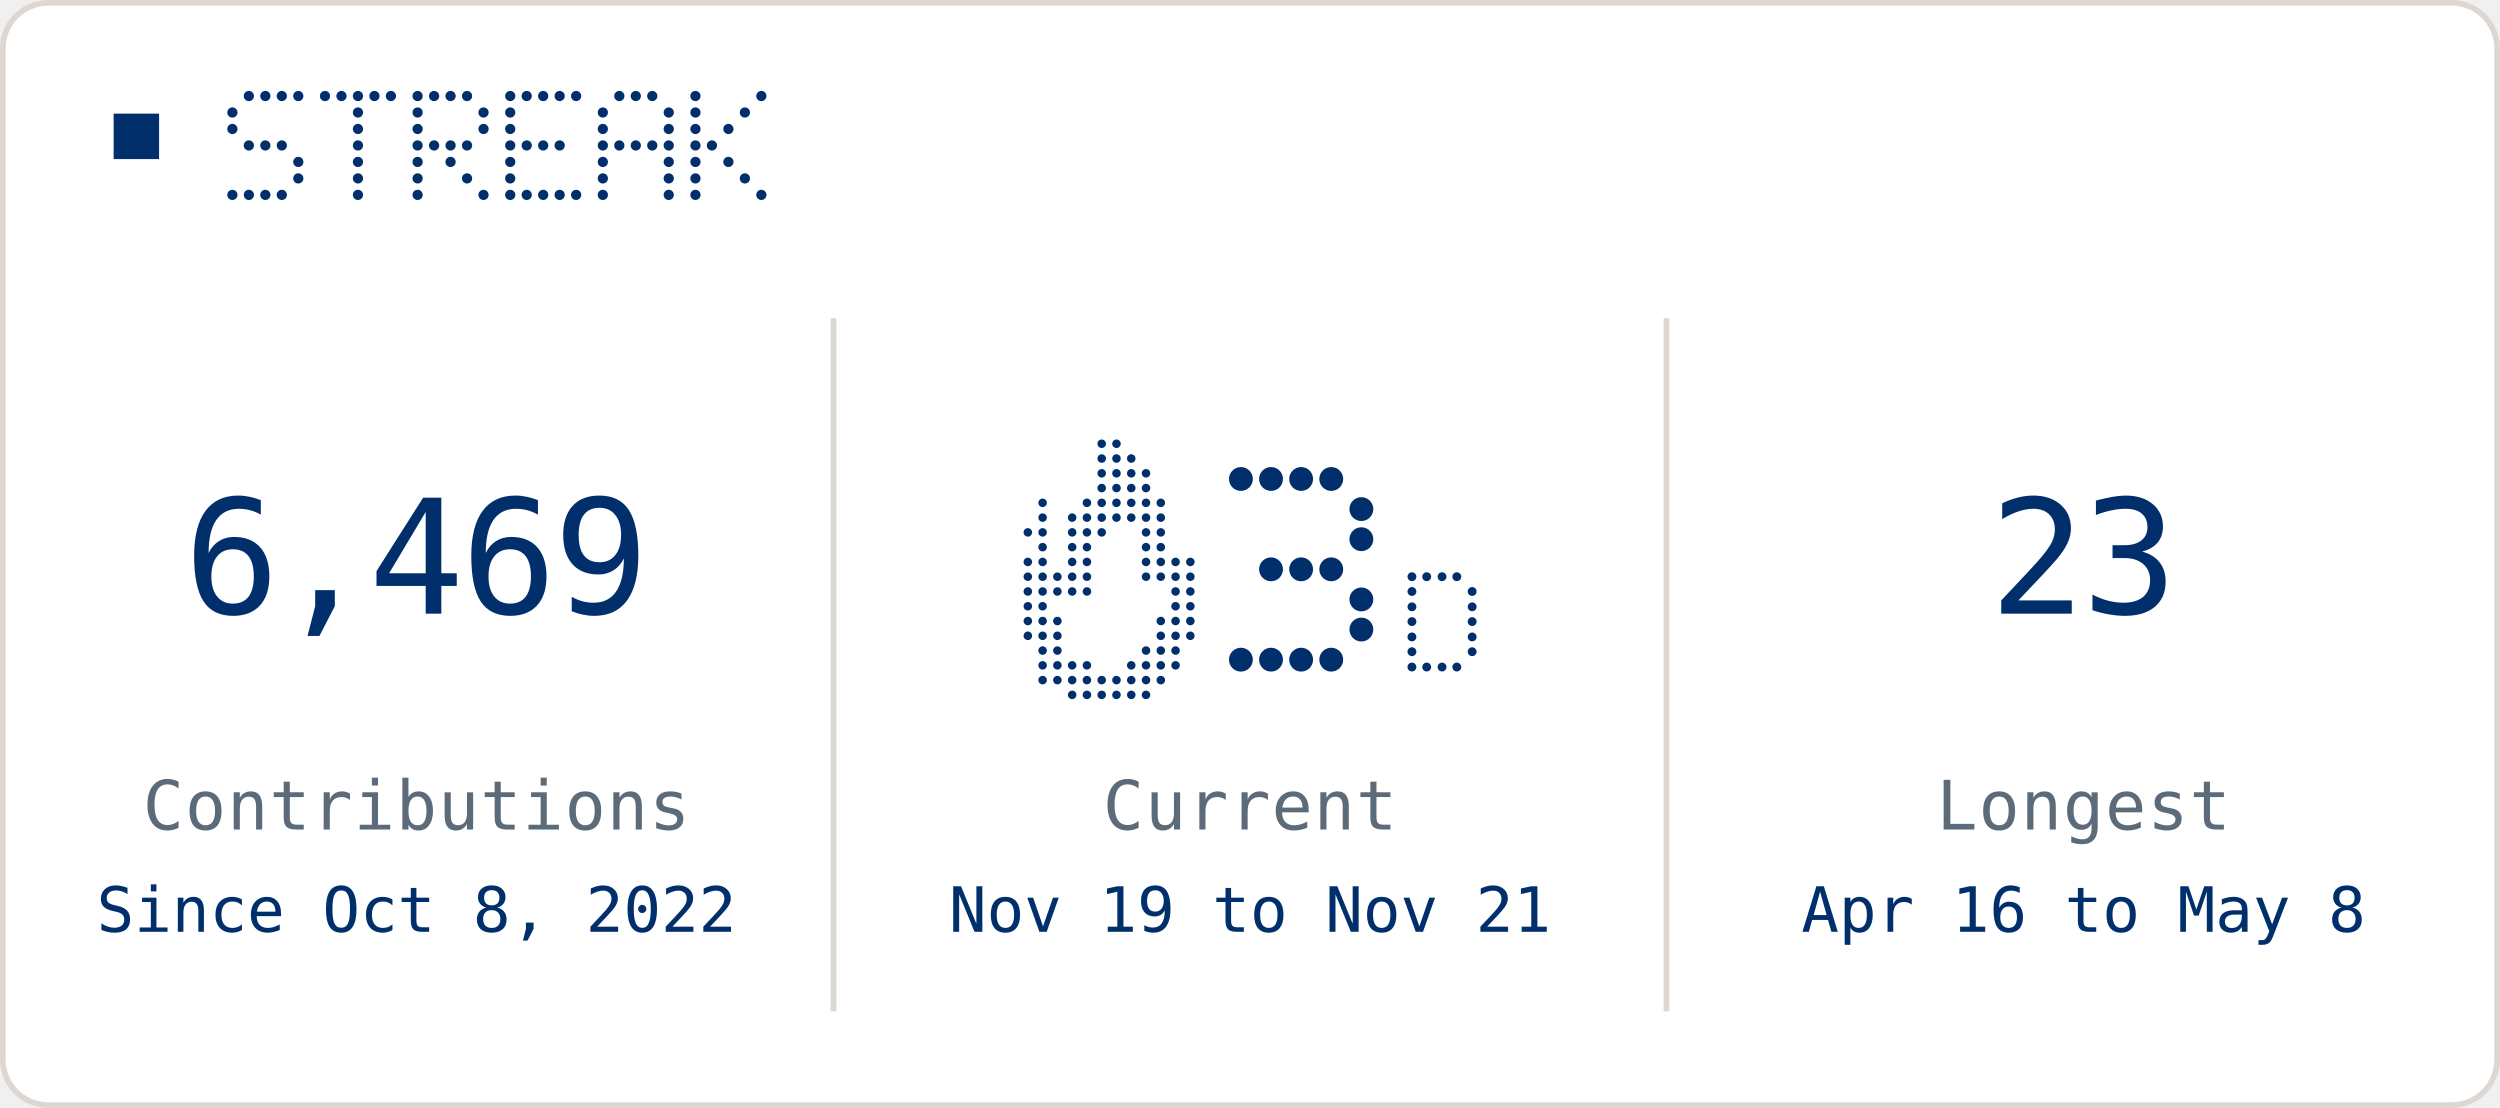
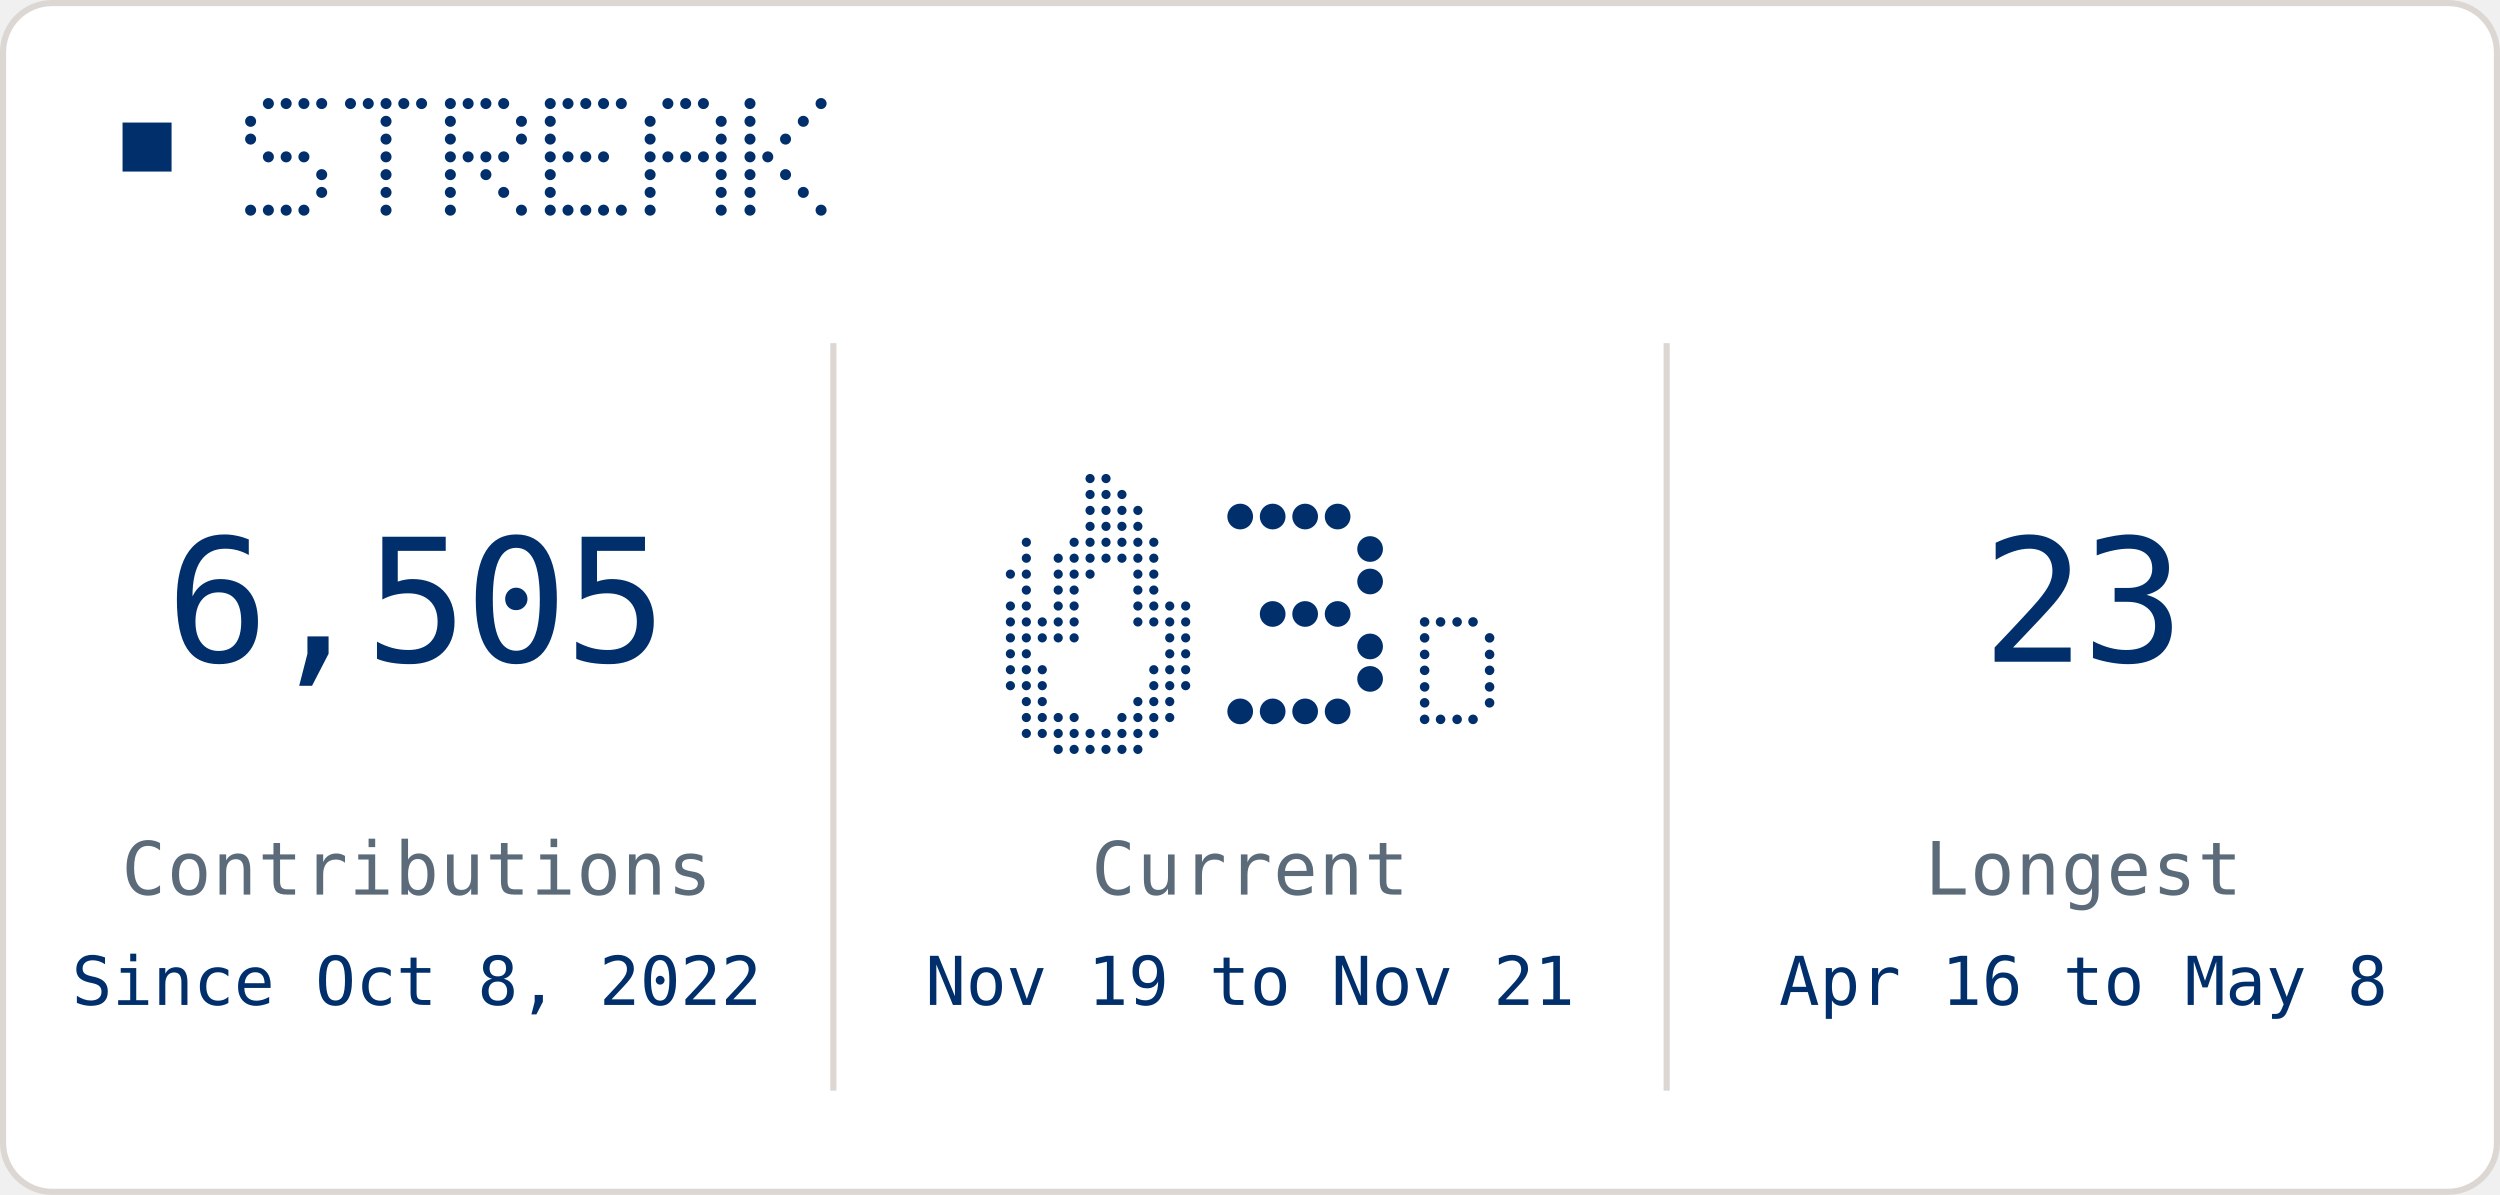
- <svg xmlns="http://www.w3.org/2000/svg" width="440" height="195" viewBox="0 0 440 195" role="img">
-   <rect x="0.5" y="0.5" width="439" height="194" rx="8" fill="#FFFFFF" stroke="#DCD7D2" />
+ <svg xmlns="http://www.w3.org/2000/svg" width="408" height="195" viewBox="0 0 408 195" role="img">
+   <rect x="0.5" y="0.5" width="407" height="194" rx="8" fill="#FFFFFF" stroke="#DCD7D2" />
  <rect x="20" y="20" width="8" height="8" fill="#002F6C" />
  <circle cx="43.8" cy="16.9" r="0.90" fill="#002F6C" />
  <circle cx="46.7" cy="16.9" r="0.90" fill="#002F6C" />
  <circle cx="49.6" cy="16.9" r="0.90" fill="#002F6C" />
  <circle cx="52.5" cy="16.9" r="0.90" fill="#002F6C" />
  <circle cx="40.9" cy="19.8" r="0.90" fill="#002F6C" />
  <circle cx="40.9" cy="22.7" r="0.90" fill="#002F6C" />
  <circle cx="43.8" cy="25.6" r="0.90" fill="#002F6C" />
  <circle cx="46.7" cy="25.6" r="0.90" fill="#002F6C" />
  <circle cx="49.6" cy="25.6" r="0.90" fill="#002F6C" />
  <circle cx="52.5" cy="28.5" r="0.90" fill="#002F6C" />
  <circle cx="52.5" cy="31.4" r="0.90" fill="#002F6C" />
  <circle cx="40.9" cy="34.3" r="0.90" fill="#002F6C" />
  <circle cx="43.8" cy="34.3" r="0.90" fill="#002F6C" />
  <circle cx="46.7" cy="34.3" r="0.90" fill="#002F6C" />
  <circle cx="49.6" cy="34.3" r="0.90" fill="#002F6C" />
  <circle cx="57.2" cy="16.9" r="0.90" fill="#002F6C" />
  <circle cx="60.1" cy="16.9" r="0.90" fill="#002F6C" />
  <circle cx="63.0" cy="16.9" r="0.90" fill="#002F6C" />
  <circle cx="65.9" cy="16.9" r="0.90" fill="#002F6C" />
  <circle cx="68.8" cy="16.9" r="0.90" fill="#002F6C" />
  <circle cx="63.0" cy="19.8" r="0.90" fill="#002F6C" />
  <circle cx="63.0" cy="22.7" r="0.90" fill="#002F6C" />
  <circle cx="63.0" cy="25.6" r="0.90" fill="#002F6C" />
  <circle cx="63.0" cy="28.5" r="0.90" fill="#002F6C" />
  <circle cx="63.0" cy="31.4" r="0.90" fill="#002F6C" />
  <circle cx="63.0" cy="34.3" r="0.90" fill="#002F6C" />
  <circle cx="73.5" cy="16.9" r="0.90" fill="#002F6C" />
  <circle cx="76.4" cy="16.9" r="0.90" fill="#002F6C" />
  <circle cx="79.3" cy="16.9" r="0.90" fill="#002F6C" />
  <circle cx="82.2" cy="16.9" r="0.90" fill="#002F6C" />
  <circle cx="73.5" cy="19.8" r="0.90" fill="#002F6C" />
  <circle cx="85.1" cy="19.8" r="0.90" fill="#002F6C" />
  <circle cx="73.5" cy="22.7" r="0.90" fill="#002F6C" />
  <circle cx="85.1" cy="22.7" r="0.90" fill="#002F6C" />
  <circle cx="73.5" cy="25.6" r="0.90" fill="#002F6C" />
  <circle cx="76.4" cy="25.6" r="0.90" fill="#002F6C" />
  <circle cx="79.3" cy="25.6" r="0.90" fill="#002F6C" />
  <circle cx="82.2" cy="25.6" r="0.90" fill="#002F6C" />
  <circle cx="73.5" cy="28.5" r="0.90" fill="#002F6C" />
  <circle cx="79.3" cy="28.5" r="0.90" fill="#002F6C" />
  <circle cx="73.5" cy="31.4" r="0.90" fill="#002F6C" />
  <circle cx="82.2" cy="31.4" r="0.90" fill="#002F6C" />
  <circle cx="73.5" cy="34.3" r="0.90" fill="#002F6C" />
  <circle cx="85.1" cy="34.3" r="0.90" fill="#002F6C" />
  <circle cx="89.8" cy="16.9" r="0.90" fill="#002F6C" />
  <circle cx="92.7" cy="16.9" r="0.90" fill="#002F6C" />
  <circle cx="95.6" cy="16.9" r="0.90" fill="#002F6C" />
  <circle cx="98.5" cy="16.9" r="0.90" fill="#002F6C" />
  <circle cx="101.4" cy="16.9" r="0.90" fill="#002F6C" />
  <circle cx="89.8" cy="19.8" r="0.90" fill="#002F6C" />
  <circle cx="89.8" cy="22.7" r="0.90" fill="#002F6C" />
  <circle cx="89.8" cy="25.6" r="0.90" fill="#002F6C" />
  <circle cx="92.7" cy="25.6" r="0.90" fill="#002F6C" />
  <circle cx="95.6" cy="25.6" r="0.90" fill="#002F6C" />
  <circle cx="98.5" cy="25.6" r="0.90" fill="#002F6C" />
  <circle cx="89.8" cy="28.5" r="0.90" fill="#002F6C" />
  <circle cx="89.8" cy="31.4" r="0.90" fill="#002F6C" />
  <circle cx="89.8" cy="34.3" r="0.90" fill="#002F6C" />
  <circle cx="92.7" cy="34.3" r="0.90" fill="#002F6C" />
  <circle cx="95.6" cy="34.3" r="0.90" fill="#002F6C" />
  <circle cx="98.5" cy="34.3" r="0.90" fill="#002F6C" />
  <circle cx="101.4" cy="34.3" r="0.90" fill="#002F6C" />
  <circle cx="109.0" cy="16.9" r="0.90" fill="#002F6C" />
  <circle cx="111.9" cy="16.9" r="0.90" fill="#002F6C" />
  <circle cx="114.8" cy="16.9" r="0.90" fill="#002F6C" />
  <circle cx="106.1" cy="19.8" r="0.90" fill="#002F6C" />
  <circle cx="117.7" cy="19.8" r="0.90" fill="#002F6C" />
  <circle cx="106.1" cy="22.7" r="0.90" fill="#002F6C" />
  <circle cx="117.7" cy="22.7" r="0.90" fill="#002F6C" />
  <circle cx="106.1" cy="25.6" r="0.90" fill="#002F6C" />
  <circle cx="109.0" cy="25.6" r="0.90" fill="#002F6C" />
  <circle cx="111.9" cy="25.6" r="0.90" fill="#002F6C" />
  <circle cx="114.8" cy="25.6" r="0.90" fill="#002F6C" />
  <circle cx="117.7" cy="25.6" r="0.90" fill="#002F6C" />
  <circle cx="106.1" cy="28.5" r="0.90" fill="#002F6C" />
  <circle cx="117.7" cy="28.5" r="0.90" fill="#002F6C" />
  <circle cx="106.1" cy="31.4" r="0.90" fill="#002F6C" />
  <circle cx="117.7" cy="31.4" r="0.90" fill="#002F6C" />
  <circle cx="106.1" cy="34.3" r="0.90" fill="#002F6C" />
  <circle cx="117.7" cy="34.3" r="0.90" fill="#002F6C" />
  <circle cx="122.4" cy="16.9" r="0.90" fill="#002F6C" />
  <circle cx="134.0" cy="16.9" r="0.90" fill="#002F6C" />
  <circle cx="122.4" cy="19.8" r="0.90" fill="#002F6C" />
  <circle cx="131.1" cy="19.8" r="0.90" fill="#002F6C" />
  <circle cx="122.4" cy="22.7" r="0.90" fill="#002F6C" />
  <circle cx="128.2" cy="22.7" r="0.90" fill="#002F6C" />
  <circle cx="122.4" cy="25.6" r="0.90" fill="#002F6C" />
  <circle cx="125.3" cy="25.6" r="0.90" fill="#002F6C" />
  <circle cx="122.4" cy="28.5" r="0.90" fill="#002F6C" />
  <circle cx="128.2" cy="28.5" r="0.90" fill="#002F6C" />
  <circle cx="122.4" cy="31.4" r="0.90" fill="#002F6C" />
  <circle cx="131.1" cy="31.4" r="0.90" fill="#002F6C" />
  <circle cx="122.4" cy="34.3" r="0.90" fill="#002F6C" />
  <circle cx="134.0" cy="34.3" r="0.90" fill="#002F6C" />
-   <line x1="146.7" y1="56" x2="146.7" y2="178" stroke="#DCD7D2" />
-   <line x1="293.3" y1="56" x2="293.3" y2="178" stroke="#DCD7D2" />
-   <text x="73.3" y="108" fill="#002F6C" text-anchor="middle" font-family="ui-monospace, Geist Mono, monospace" font-size="28" letter-spacing="-0.6" dominant-baseline="auto">6,469</text>
-   <text x="73.3" y="146" fill="#5C6B7A" text-anchor="middle" font-family="ui-monospace, Geist Mono, monospace" font-size="12" letter-spacing="0.2" dominant-baseline="auto">Contributions</text>
-   <text x="73.3" y="164" fill="#002F6C" text-anchor="middle" font-family="ui-monospace, Geist Mono, monospace" font-size="11" letter-spacing="0" dominant-baseline="auto">Since Oct 8, 2022</text>
-   <circle cx="193.9" cy="78.1" r="0.75" fill="#002F6C" />
-   <circle cx="196.5" cy="78.1" r="0.75" fill="#002F6C" />
-   <circle cx="193.9" cy="80.7" r="0.75" fill="#002F6C" />
-   <circle cx="196.5" cy="80.7" r="0.75" fill="#002F6C" />
-   <circle cx="199.1" cy="80.7" r="0.75" fill="#002F6C" />
-   <circle cx="193.9" cy="83.3" r="0.75" fill="#002F6C" />
-   <circle cx="196.5" cy="83.3" r="0.75" fill="#002F6C" />
-   <circle cx="199.1" cy="83.3" r="0.75" fill="#002F6C" />
-   <circle cx="201.7" cy="83.3" r="0.75" fill="#002F6C" />
-   <circle cx="193.9" cy="85.9" r="0.75" fill="#002F6C" />
-   <circle cx="196.5" cy="85.9" r="0.75" fill="#002F6C" />
-   <circle cx="199.1" cy="85.9" r="0.75" fill="#002F6C" />
-   <circle cx="201.7" cy="85.9" r="0.75" fill="#002F6C" />
-   <circle cx="183.5" cy="88.5" r="0.75" fill="#002F6C" />
-   <circle cx="191.3" cy="88.5" r="0.75" fill="#002F6C" />
-   <circle cx="193.9" cy="88.5" r="0.75" fill="#002F6C" />
-   <circle cx="196.5" cy="88.5" r="0.75" fill="#002F6C" />
-   <circle cx="199.1" cy="88.5" r="0.75" fill="#002F6C" />
-   <circle cx="201.7" cy="88.5" r="0.75" fill="#002F6C" />
-   <circle cx="204.3" cy="88.5" r="0.75" fill="#002F6C" />
-   <circle cx="183.5" cy="91.1" r="0.75" fill="#002F6C" />
-   <circle cx="188.7" cy="91.1" r="0.75" fill="#002F6C" />
-   <circle cx="191.3" cy="91.1" r="0.75" fill="#002F6C" />
-   <circle cx="193.9" cy="91.1" r="0.75" fill="#002F6C" />
-   <circle cx="196.5" cy="91.1" r="0.75" fill="#002F6C" />
-   <circle cx="199.1" cy="91.1" r="0.75" fill="#002F6C" />
-   <circle cx="201.7" cy="91.1" r="0.75" fill="#002F6C" />
-   <circle cx="204.3" cy="91.1" r="0.75" fill="#002F6C" />
-   <circle cx="180.9" cy="93.7" r="0.75" fill="#002F6C" />
-   <circle cx="183.5" cy="93.7" r="0.75" fill="#002F6C" />
-   <circle cx="188.7" cy="93.7" r="0.75" fill="#002F6C" />
-   <circle cx="191.3" cy="93.7" r="0.75" fill="#002F6C" />
-   <circle cx="193.9" cy="93.7" r="0.75" fill="#002F6C" />
-   <circle cx="201.7" cy="93.7" r="0.75" fill="#002F6C" />
-   <circle cx="204.3" cy="93.7" r="0.75" fill="#002F6C" />
-   <circle cx="183.5" cy="96.3" r="0.75" fill="#002F6C" />
-   <circle cx="188.7" cy="96.3" r="0.75" fill="#002F6C" />
-   <circle cx="191.3" cy="96.3" r="0.75" fill="#002F6C" />
-   <circle cx="201.7" cy="96.3" r="0.75" fill="#002F6C" />
-   <circle cx="204.3" cy="96.3" r="0.75" fill="#002F6C" />
-   <circle cx="180.9" cy="98.9" r="0.75" fill="#002F6C" />
-   <circle cx="183.5" cy="98.9" r="0.75" fill="#002F6C" />
-   <circle cx="188.7" cy="98.9" r="0.75" fill="#002F6C" />
-   <circle cx="191.3" cy="98.9" r="0.75" fill="#002F6C" />
-   <circle cx="201.7" cy="98.9" r="0.75" fill="#002F6C" />
-   <circle cx="204.3" cy="98.9" r="0.75" fill="#002F6C" />
-   <circle cx="206.9" cy="98.9" r="0.75" fill="#002F6C" />
-   <circle cx="209.5" cy="98.9" r="0.75" fill="#002F6C" />
-   <circle cx="180.9" cy="101.5" r="0.75" fill="#002F6C" />
-   <circle cx="183.5" cy="101.5" r="0.75" fill="#002F6C" />
-   <circle cx="186.1" cy="101.5" r="0.75" fill="#002F6C" />
-   <circle cx="188.7" cy="101.5" r="0.75" fill="#002F6C" />
-   <circle cx="191.3" cy="101.5" r="0.75" fill="#002F6C" />
-   <circle cx="201.7" cy="101.5" r="0.75" fill="#002F6C" />
-   <circle cx="204.3" cy="101.5" r="0.75" fill="#002F6C" />
-   <circle cx="206.9" cy="101.5" r="0.75" fill="#002F6C" />
-   <circle cx="209.5" cy="101.5" r="0.75" fill="#002F6C" />
-   <circle cx="180.9" cy="104.1" r="0.75" fill="#002F6C" />
-   <circle cx="183.5" cy="104.1" r="0.75" fill="#002F6C" />
-   <circle cx="186.1" cy="104.1" r="0.75" fill="#002F6C" />
-   <circle cx="188.7" cy="104.1" r="0.75" fill="#002F6C" />
-   <circle cx="191.3" cy="104.1" r="0.75" fill="#002F6C" />
-   <circle cx="206.9" cy="104.1" r="0.75" fill="#002F6C" />
-   <circle cx="209.5" cy="104.1" r="0.75" fill="#002F6C" />
-   <circle cx="180.9" cy="106.7" r="0.75" fill="#002F6C" />
-   <circle cx="183.5" cy="106.7" r="0.75" fill="#002F6C" />
-   <circle cx="206.9" cy="106.7" r="0.75" fill="#002F6C" />
-   <circle cx="209.5" cy="106.7" r="0.75" fill="#002F6C" />
-   <circle cx="180.9" cy="109.3" r="0.75" fill="#002F6C" />
-   <circle cx="183.5" cy="109.3" r="0.75" fill="#002F6C" />
-   <circle cx="186.1" cy="109.3" r="0.75" fill="#002F6C" />
-   <circle cx="204.3" cy="109.3" r="0.75" fill="#002F6C" />
-   <circle cx="206.9" cy="109.3" r="0.75" fill="#002F6C" />
-   <circle cx="209.5" cy="109.3" r="0.75" fill="#002F6C" />
-   <circle cx="180.9" cy="111.9" r="0.75" fill="#002F6C" />
-   <circle cx="183.5" cy="111.9" r="0.75" fill="#002F6C" />
-   <circle cx="186.1" cy="111.9" r="0.75" fill="#002F6C" />
-   <circle cx="204.3" cy="111.9" r="0.75" fill="#002F6C" />
-   <circle cx="206.9" cy="111.9" r="0.75" fill="#002F6C" />
-   <circle cx="209.5" cy="111.9" r="0.75" fill="#002F6C" />
-   <circle cx="183.5" cy="114.5" r="0.75" fill="#002F6C" />
-   <circle cx="186.1" cy="114.5" r="0.75" fill="#002F6C" />
-   <circle cx="201.7" cy="114.5" r="0.75" fill="#002F6C" />
-   <circle cx="204.3" cy="114.5" r="0.75" fill="#002F6C" />
-   <circle cx="206.9" cy="114.5" r="0.75" fill="#002F6C" />
-   <circle cx="183.5" cy="117.1" r="0.75" fill="#002F6C" />
-   <circle cx="186.1" cy="117.1" r="0.75" fill="#002F6C" />
-   <circle cx="188.7" cy="117.1" r="0.75" fill="#002F6C" />
-   <circle cx="191.3" cy="117.1" r="0.75" fill="#002F6C" />
-   <circle cx="199.1" cy="117.1" r="0.75" fill="#002F6C" />
-   <circle cx="201.7" cy="117.1" r="0.75" fill="#002F6C" />
-   <circle cx="204.3" cy="117.1" r="0.75" fill="#002F6C" />
-   <circle cx="206.9" cy="117.1" r="0.75" fill="#002F6C" />
-   <circle cx="183.5" cy="119.7" r="0.75" fill="#002F6C" />
-   <circle cx="186.1" cy="119.7" r="0.75" fill="#002F6C" />
-   <circle cx="188.7" cy="119.7" r="0.75" fill="#002F6C" />
-   <circle cx="191.3" cy="119.7" r="0.75" fill="#002F6C" />
-   <circle cx="193.9" cy="119.7" r="0.75" fill="#002F6C" />
-   <circle cx="196.5" cy="119.7" r="0.75" fill="#002F6C" />
-   <circle cx="199.1" cy="119.7" r="0.75" fill="#002F6C" />
-   <circle cx="201.7" cy="119.7" r="0.75" fill="#002F6C" />
-   <circle cx="204.3" cy="119.7" r="0.75" fill="#002F6C" />
-   <circle cx="188.7" cy="122.3" r="0.75" fill="#002F6C" />
-   <circle cx="191.3" cy="122.3" r="0.75" fill="#002F6C" />
-   <circle cx="193.9" cy="122.3" r="0.75" fill="#002F6C" />
-   <circle cx="196.5" cy="122.3" r="0.75" fill="#002F6C" />
-   <circle cx="199.1" cy="122.3" r="0.75" fill="#002F6C" />
-   <circle cx="201.7" cy="122.3" r="0.75" fill="#002F6C" />
-   <circle cx="218.4" cy="84.3" r="2.10" fill="#002F6C" />
-   <circle cx="223.7" cy="84.3" r="2.10" fill="#002F6C" />
-   <circle cx="229.0" cy="84.3" r="2.10" fill="#002F6C" />
-   <circle cx="234.3" cy="84.3" r="2.10" fill="#002F6C" />
-   <circle cx="239.6" cy="89.6" r="2.10" fill="#002F6C" />
-   <circle cx="239.6" cy="94.9" r="2.10" fill="#002F6C" />
-   <circle cx="223.7" cy="100.2" r="2.10" fill="#002F6C" />
-   <circle cx="229.0" cy="100.2" r="2.10" fill="#002F6C" />
-   <circle cx="234.3" cy="100.2" r="2.10" fill="#002F6C" />
-   <circle cx="239.6" cy="105.5" r="2.10" fill="#002F6C" />
-   <circle cx="239.6" cy="110.8" r="2.10" fill="#002F6C" />
-   <circle cx="218.4" cy="116.1" r="2.10" fill="#002F6C" />
-   <circle cx="223.7" cy="116.1" r="2.10" fill="#002F6C" />
-   <circle cx="229.0" cy="116.1" r="2.10" fill="#002F6C" />
-   <circle cx="234.3" cy="116.1" r="2.10" fill="#002F6C" />
-   <circle cx="248.5" cy="101.5" r="0.78" fill="#002F6C" />
-   <circle cx="251.1" cy="101.5" r="0.78" fill="#002F6C" />
-   <circle cx="253.8" cy="101.5" r="0.78" fill="#002F6C" />
-   <circle cx="256.4" cy="101.5" r="0.78" fill="#002F6C" />
-   <circle cx="248.5" cy="104.1" r="0.78" fill="#002F6C" />
-   <circle cx="259.1" cy="104.1" r="0.78" fill="#002F6C" />
-   <circle cx="248.5" cy="106.8" r="0.78" fill="#002F6C" />
-   <circle cx="259.1" cy="106.8" r="0.78" fill="#002F6C" />
-   <circle cx="248.5" cy="109.4" r="0.78" fill="#002F6C" />
-   <circle cx="259.1" cy="109.4" r="0.78" fill="#002F6C" />
-   <circle cx="248.5" cy="112.1" r="0.78" fill="#002F6C" />
-   <circle cx="259.1" cy="112.1" r="0.78" fill="#002F6C" />
-   <circle cx="248.5" cy="114.7" r="0.78" fill="#002F6C" />
-   <circle cx="259.1" cy="114.7" r="0.78" fill="#002F6C" />
-   <circle cx="248.5" cy="117.4" r="0.78" fill="#002F6C" />
-   <circle cx="251.1" cy="117.4" r="0.78" fill="#002F6C" />
-   <circle cx="253.8" cy="117.4" r="0.78" fill="#002F6C" />
-   <circle cx="256.4" cy="117.4" r="0.78" fill="#002F6C" />
-   <text x="220.0" y="146" fill="#5C6B7A" text-anchor="middle" font-family="ui-monospace, Geist Mono, monospace" font-size="12" letter-spacing="0.2" dominant-baseline="auto">Current</text>
-   <text x="220.0" y="164" fill="#002F6C" text-anchor="middle" font-family="ui-monospace, Geist Mono, monospace" font-size="11" letter-spacing="0" dominant-baseline="auto">Nov 19 to Nov 21</text>
-   <text x="366.7" y="108" fill="#002F6C" text-anchor="middle" font-family="ui-monospace, Geist Mono, monospace" font-size="28" letter-spacing="-0.6" dominant-baseline="auto">23</text>
-   <text x="366.7" y="146" fill="#5C6B7A" text-anchor="middle" font-family="ui-monospace, Geist Mono, monospace" font-size="12" letter-spacing="0.2" dominant-baseline="auto">Longest</text>
-   <text x="366.7" y="164" fill="#002F6C" text-anchor="middle" font-family="ui-monospace, Geist Mono, monospace" font-size="11" letter-spacing="0" dominant-baseline="auto">Apr 16 to May 8</text>
+   <line x1="136.0" y1="56" x2="136.0" y2="178" stroke="#DCD7D2" />
+   <line x1="272.0" y1="56" x2="272.0" y2="178" stroke="#DCD7D2" />
+   <text x="68.0" y="108" fill="#002F6C" text-anchor="middle" font-family="ui-monospace, Geist Mono, monospace" font-size="28" letter-spacing="-0.6" dominant-baseline="auto">6,505</text>
+   <text x="68.0" y="146" fill="#5C6B7A" text-anchor="middle" font-family="ui-monospace, Geist Mono, monospace" font-size="12" letter-spacing="0.2" dominant-baseline="auto">Contributions</text>
+   <text x="68.0" y="164" fill="#002F6C" text-anchor="middle" font-family="ui-monospace, Geist Mono, monospace" font-size="11" letter-spacing="0" dominant-baseline="auto">Since Oct 8, 2022</text>
+   <circle cx="177.9" cy="78.1" r="0.75" fill="#002F6C" />
+   <circle cx="180.5" cy="78.1" r="0.75" fill="#002F6C" />
+   <circle cx="177.9" cy="80.7" r="0.75" fill="#002F6C" />
+   <circle cx="180.5" cy="80.7" r="0.75" fill="#002F6C" />
+   <circle cx="183.1" cy="80.7" r="0.75" fill="#002F6C" />
+   <circle cx="177.9" cy="83.3" r="0.75" fill="#002F6C" />
+   <circle cx="180.5" cy="83.3" r="0.75" fill="#002F6C" />
+   <circle cx="183.1" cy="83.3" r="0.75" fill="#002F6C" />
+   <circle cx="185.7" cy="83.3" r="0.75" fill="#002F6C" />
+   <circle cx="177.9" cy="85.9" r="0.75" fill="#002F6C" />
+   <circle cx="180.5" cy="85.9" r="0.75" fill="#002F6C" />
+   <circle cx="183.1" cy="85.9" r="0.75" fill="#002F6C" />
+   <circle cx="185.7" cy="85.9" r="0.75" fill="#002F6C" />
+   <circle cx="167.5" cy="88.5" r="0.75" fill="#002F6C" />
+   <circle cx="175.3" cy="88.5" r="0.75" fill="#002F6C" />
+   <circle cx="177.9" cy="88.5" r="0.75" fill="#002F6C" />
+   <circle cx="180.5" cy="88.5" r="0.75" fill="#002F6C" />
+   <circle cx="183.1" cy="88.5" r="0.75" fill="#002F6C" />
+   <circle cx="185.7" cy="88.5" r="0.75" fill="#002F6C" />
+   <circle cx="188.3" cy="88.5" r="0.75" fill="#002F6C" />
+   <circle cx="167.5" cy="91.1" r="0.75" fill="#002F6C" />
+   <circle cx="172.7" cy="91.1" r="0.75" fill="#002F6C" />
+   <circle cx="175.3" cy="91.1" r="0.75" fill="#002F6C" />
+   <circle cx="177.9" cy="91.1" r="0.75" fill="#002F6C" />
+   <circle cx="180.5" cy="91.1" r="0.75" fill="#002F6C" />
+   <circle cx="183.1" cy="91.1" r="0.75" fill="#002F6C" />
+   <circle cx="185.7" cy="91.1" r="0.75" fill="#002F6C" />
+   <circle cx="188.3" cy="91.1" r="0.75" fill="#002F6C" />
+   <circle cx="164.9" cy="93.7" r="0.75" fill="#002F6C" />
+   <circle cx="167.5" cy="93.7" r="0.75" fill="#002F6C" />
+   <circle cx="172.7" cy="93.7" r="0.75" fill="#002F6C" />
+   <circle cx="175.3" cy="93.7" r="0.75" fill="#002F6C" />
+   <circle cx="177.9" cy="93.7" r="0.75" fill="#002F6C" />
+   <circle cx="185.7" cy="93.7" r="0.75" fill="#002F6C" />
+   <circle cx="188.3" cy="93.7" r="0.75" fill="#002F6C" />
+   <circle cx="167.5" cy="96.3" r="0.75" fill="#002F6C" />
+   <circle cx="172.7" cy="96.3" r="0.75" fill="#002F6C" />
+   <circle cx="175.3" cy="96.3" r="0.75" fill="#002F6C" />
+   <circle cx="185.7" cy="96.3" r="0.75" fill="#002F6C" />
+   <circle cx="188.3" cy="96.3" r="0.75" fill="#002F6C" />
+   <circle cx="164.9" cy="98.9" r="0.75" fill="#002F6C" />
+   <circle cx="167.5" cy="98.9" r="0.75" fill="#002F6C" />
+   <circle cx="172.7" cy="98.9" r="0.75" fill="#002F6C" />
+   <circle cx="175.3" cy="98.9" r="0.75" fill="#002F6C" />
+   <circle cx="185.7" cy="98.9" r="0.75" fill="#002F6C" />
+   <circle cx="188.3" cy="98.9" r="0.75" fill="#002F6C" />
+   <circle cx="190.9" cy="98.9" r="0.75" fill="#002F6C" />
+   <circle cx="193.5" cy="98.9" r="0.75" fill="#002F6C" />
+   <circle cx="164.9" cy="101.5" r="0.75" fill="#002F6C" />
+   <circle cx="167.5" cy="101.5" r="0.75" fill="#002F6C" />
+   <circle cx="170.1" cy="101.5" r="0.75" fill="#002F6C" />
+   <circle cx="172.7" cy="101.5" r="0.75" fill="#002F6C" />
+   <circle cx="175.3" cy="101.5" r="0.75" fill="#002F6C" />
+   <circle cx="185.7" cy="101.5" r="0.75" fill="#002F6C" />
+   <circle cx="188.3" cy="101.5" r="0.75" fill="#002F6C" />
+   <circle cx="190.9" cy="101.5" r="0.75" fill="#002F6C" />
+   <circle cx="193.5" cy="101.5" r="0.75" fill="#002F6C" />
+   <circle cx="164.9" cy="104.1" r="0.75" fill="#002F6C" />
+   <circle cx="167.5" cy="104.1" r="0.75" fill="#002F6C" />
+   <circle cx="170.1" cy="104.1" r="0.75" fill="#002F6C" />
+   <circle cx="172.7" cy="104.1" r="0.75" fill="#002F6C" />
+   <circle cx="175.3" cy="104.1" r="0.75" fill="#002F6C" />
+   <circle cx="190.9" cy="104.1" r="0.75" fill="#002F6C" />
+   <circle cx="193.5" cy="104.1" r="0.75" fill="#002F6C" />
+   <circle cx="164.9" cy="106.7" r="0.75" fill="#002F6C" />
+   <circle cx="167.5" cy="106.7" r="0.75" fill="#002F6C" />
+   <circle cx="190.9" cy="106.7" r="0.75" fill="#002F6C" />
+   <circle cx="193.5" cy="106.7" r="0.75" fill="#002F6C" />
+   <circle cx="164.9" cy="109.3" r="0.75" fill="#002F6C" />
+   <circle cx="167.5" cy="109.3" r="0.75" fill="#002F6C" />
+   <circle cx="170.1" cy="109.3" r="0.75" fill="#002F6C" />
+   <circle cx="188.3" cy="109.3" r="0.75" fill="#002F6C" />
+   <circle cx="190.9" cy="109.3" r="0.75" fill="#002F6C" />
+   <circle cx="193.5" cy="109.3" r="0.75" fill="#002F6C" />
+   <circle cx="164.9" cy="111.9" r="0.75" fill="#002F6C" />
+   <circle cx="167.5" cy="111.9" r="0.75" fill="#002F6C" />
+   <circle cx="170.1" cy="111.9" r="0.75" fill="#002F6C" />
+   <circle cx="188.3" cy="111.9" r="0.75" fill="#002F6C" />
+   <circle cx="190.9" cy="111.9" r="0.75" fill="#002F6C" />
+   <circle cx="193.5" cy="111.9" r="0.75" fill="#002F6C" />
+   <circle cx="167.5" cy="114.5" r="0.75" fill="#002F6C" />
+   <circle cx="170.1" cy="114.5" r="0.75" fill="#002F6C" />
+   <circle cx="185.7" cy="114.5" r="0.75" fill="#002F6C" />
+   <circle cx="188.3" cy="114.5" r="0.75" fill="#002F6C" />
+   <circle cx="190.9" cy="114.5" r="0.75" fill="#002F6C" />
+   <circle cx="167.5" cy="117.1" r="0.75" fill="#002F6C" />
+   <circle cx="170.1" cy="117.1" r="0.75" fill="#002F6C" />
+   <circle cx="172.7" cy="117.1" r="0.75" fill="#002F6C" />
+   <circle cx="175.3" cy="117.1" r="0.75" fill="#002F6C" />
+   <circle cx="183.1" cy="117.1" r="0.75" fill="#002F6C" />
+   <circle cx="185.7" cy="117.1" r="0.75" fill="#002F6C" />
+   <circle cx="188.3" cy="117.1" r="0.75" fill="#002F6C" />
+   <circle cx="190.9" cy="117.1" r="0.75" fill="#002F6C" />
+   <circle cx="167.5" cy="119.7" r="0.75" fill="#002F6C" />
+   <circle cx="170.1" cy="119.7" r="0.75" fill="#002F6C" />
+   <circle cx="172.7" cy="119.7" r="0.75" fill="#002F6C" />
+   <circle cx="175.3" cy="119.7" r="0.75" fill="#002F6C" />
+   <circle cx="177.9" cy="119.7" r="0.75" fill="#002F6C" />
+   <circle cx="180.5" cy="119.7" r="0.75" fill="#002F6C" />
+   <circle cx="183.1" cy="119.7" r="0.75" fill="#002F6C" />
+   <circle cx="185.7" cy="119.7" r="0.75" fill="#002F6C" />
+   <circle cx="188.3" cy="119.7" r="0.75" fill="#002F6C" />
+   <circle cx="172.7" cy="122.3" r="0.75" fill="#002F6C" />
+   <circle cx="175.3" cy="122.3" r="0.75" fill="#002F6C" />
+   <circle cx="177.9" cy="122.3" r="0.75" fill="#002F6C" />
+   <circle cx="180.5" cy="122.3" r="0.75" fill="#002F6C" />
+   <circle cx="183.1" cy="122.3" r="0.75" fill="#002F6C" />
+   <circle cx="185.7" cy="122.3" r="0.75" fill="#002F6C" />
+   <circle cx="202.4" cy="84.3" r="2.10" fill="#002F6C" />
+   <circle cx="207.7" cy="84.3" r="2.10" fill="#002F6C" />
+   <circle cx="213.0" cy="84.3" r="2.10" fill="#002F6C" />
+   <circle cx="218.3" cy="84.3" r="2.10" fill="#002F6C" />
+   <circle cx="223.6" cy="89.6" r="2.10" fill="#002F6C" />
+   <circle cx="223.6" cy="94.9" r="2.10" fill="#002F6C" />
+   <circle cx="207.7" cy="100.2" r="2.10" fill="#002F6C" />
+   <circle cx="213.0" cy="100.2" r="2.10" fill="#002F6C" />
+   <circle cx="218.3" cy="100.2" r="2.10" fill="#002F6C" />
+   <circle cx="223.6" cy="105.5" r="2.10" fill="#002F6C" />
+   <circle cx="223.6" cy="110.8" r="2.10" fill="#002F6C" />
+   <circle cx="202.4" cy="116.1" r="2.10" fill="#002F6C" />
+   <circle cx="207.7" cy="116.1" r="2.10" fill="#002F6C" />
+   <circle cx="213.0" cy="116.1" r="2.10" fill="#002F6C" />
+   <circle cx="218.3" cy="116.1" r="2.10" fill="#002F6C" />
+   <circle cx="232.5" cy="101.5" r="0.78" fill="#002F6C" />
+   <circle cx="235.1" cy="101.5" r="0.78" fill="#002F6C" />
+   <circle cx="237.8" cy="101.5" r="0.78" fill="#002F6C" />
+   <circle cx="240.4" cy="101.5" r="0.78" fill="#002F6C" />
+   <circle cx="232.5" cy="104.1" r="0.78" fill="#002F6C" />
+   <circle cx="243.1" cy="104.1" r="0.78" fill="#002F6C" />
+   <circle cx="232.5" cy="106.8" r="0.78" fill="#002F6C" />
+   <circle cx="243.1" cy="106.8" r="0.78" fill="#002F6C" />
+   <circle cx="232.5" cy="109.4" r="0.78" fill="#002F6C" />
+   <circle cx="243.1" cy="109.4" r="0.78" fill="#002F6C" />
+   <circle cx="232.5" cy="112.1" r="0.78" fill="#002F6C" />
+   <circle cx="243.1" cy="112.1" r="0.78" fill="#002F6C" />
+   <circle cx="232.5" cy="114.7" r="0.78" fill="#002F6C" />
+   <circle cx="243.1" cy="114.7" r="0.78" fill="#002F6C" />
+   <circle cx="232.5" cy="117.4" r="0.78" fill="#002F6C" />
+   <circle cx="235.1" cy="117.4" r="0.78" fill="#002F6C" />
+   <circle cx="237.8" cy="117.4" r="0.78" fill="#002F6C" />
+   <circle cx="240.4" cy="117.4" r="0.78" fill="#002F6C" />
+   <text x="204.0" y="146" fill="#5C6B7A" text-anchor="middle" font-family="ui-monospace, Geist Mono, monospace" font-size="12" letter-spacing="0.2" dominant-baseline="auto">Current</text>
+   <text x="204.0" y="164" fill="#002F6C" text-anchor="middle" font-family="ui-monospace, Geist Mono, monospace" font-size="11" letter-spacing="0" dominant-baseline="auto">Nov 19 to Nov 21</text>
+   <text x="340.0" y="108" fill="#002F6C" text-anchor="middle" font-family="ui-monospace, Geist Mono, monospace" font-size="28" letter-spacing="-0.6" dominant-baseline="auto">23</text>
+   <text x="340.0" y="146" fill="#5C6B7A" text-anchor="middle" font-family="ui-monospace, Geist Mono, monospace" font-size="12" letter-spacing="0.2" dominant-baseline="auto">Longest</text>
+   <text x="340.0" y="164" fill="#002F6C" text-anchor="middle" font-family="ui-monospace, Geist Mono, monospace" font-size="11" letter-spacing="0" dominant-baseline="auto">Apr 16 to May 8</text>
</svg>
